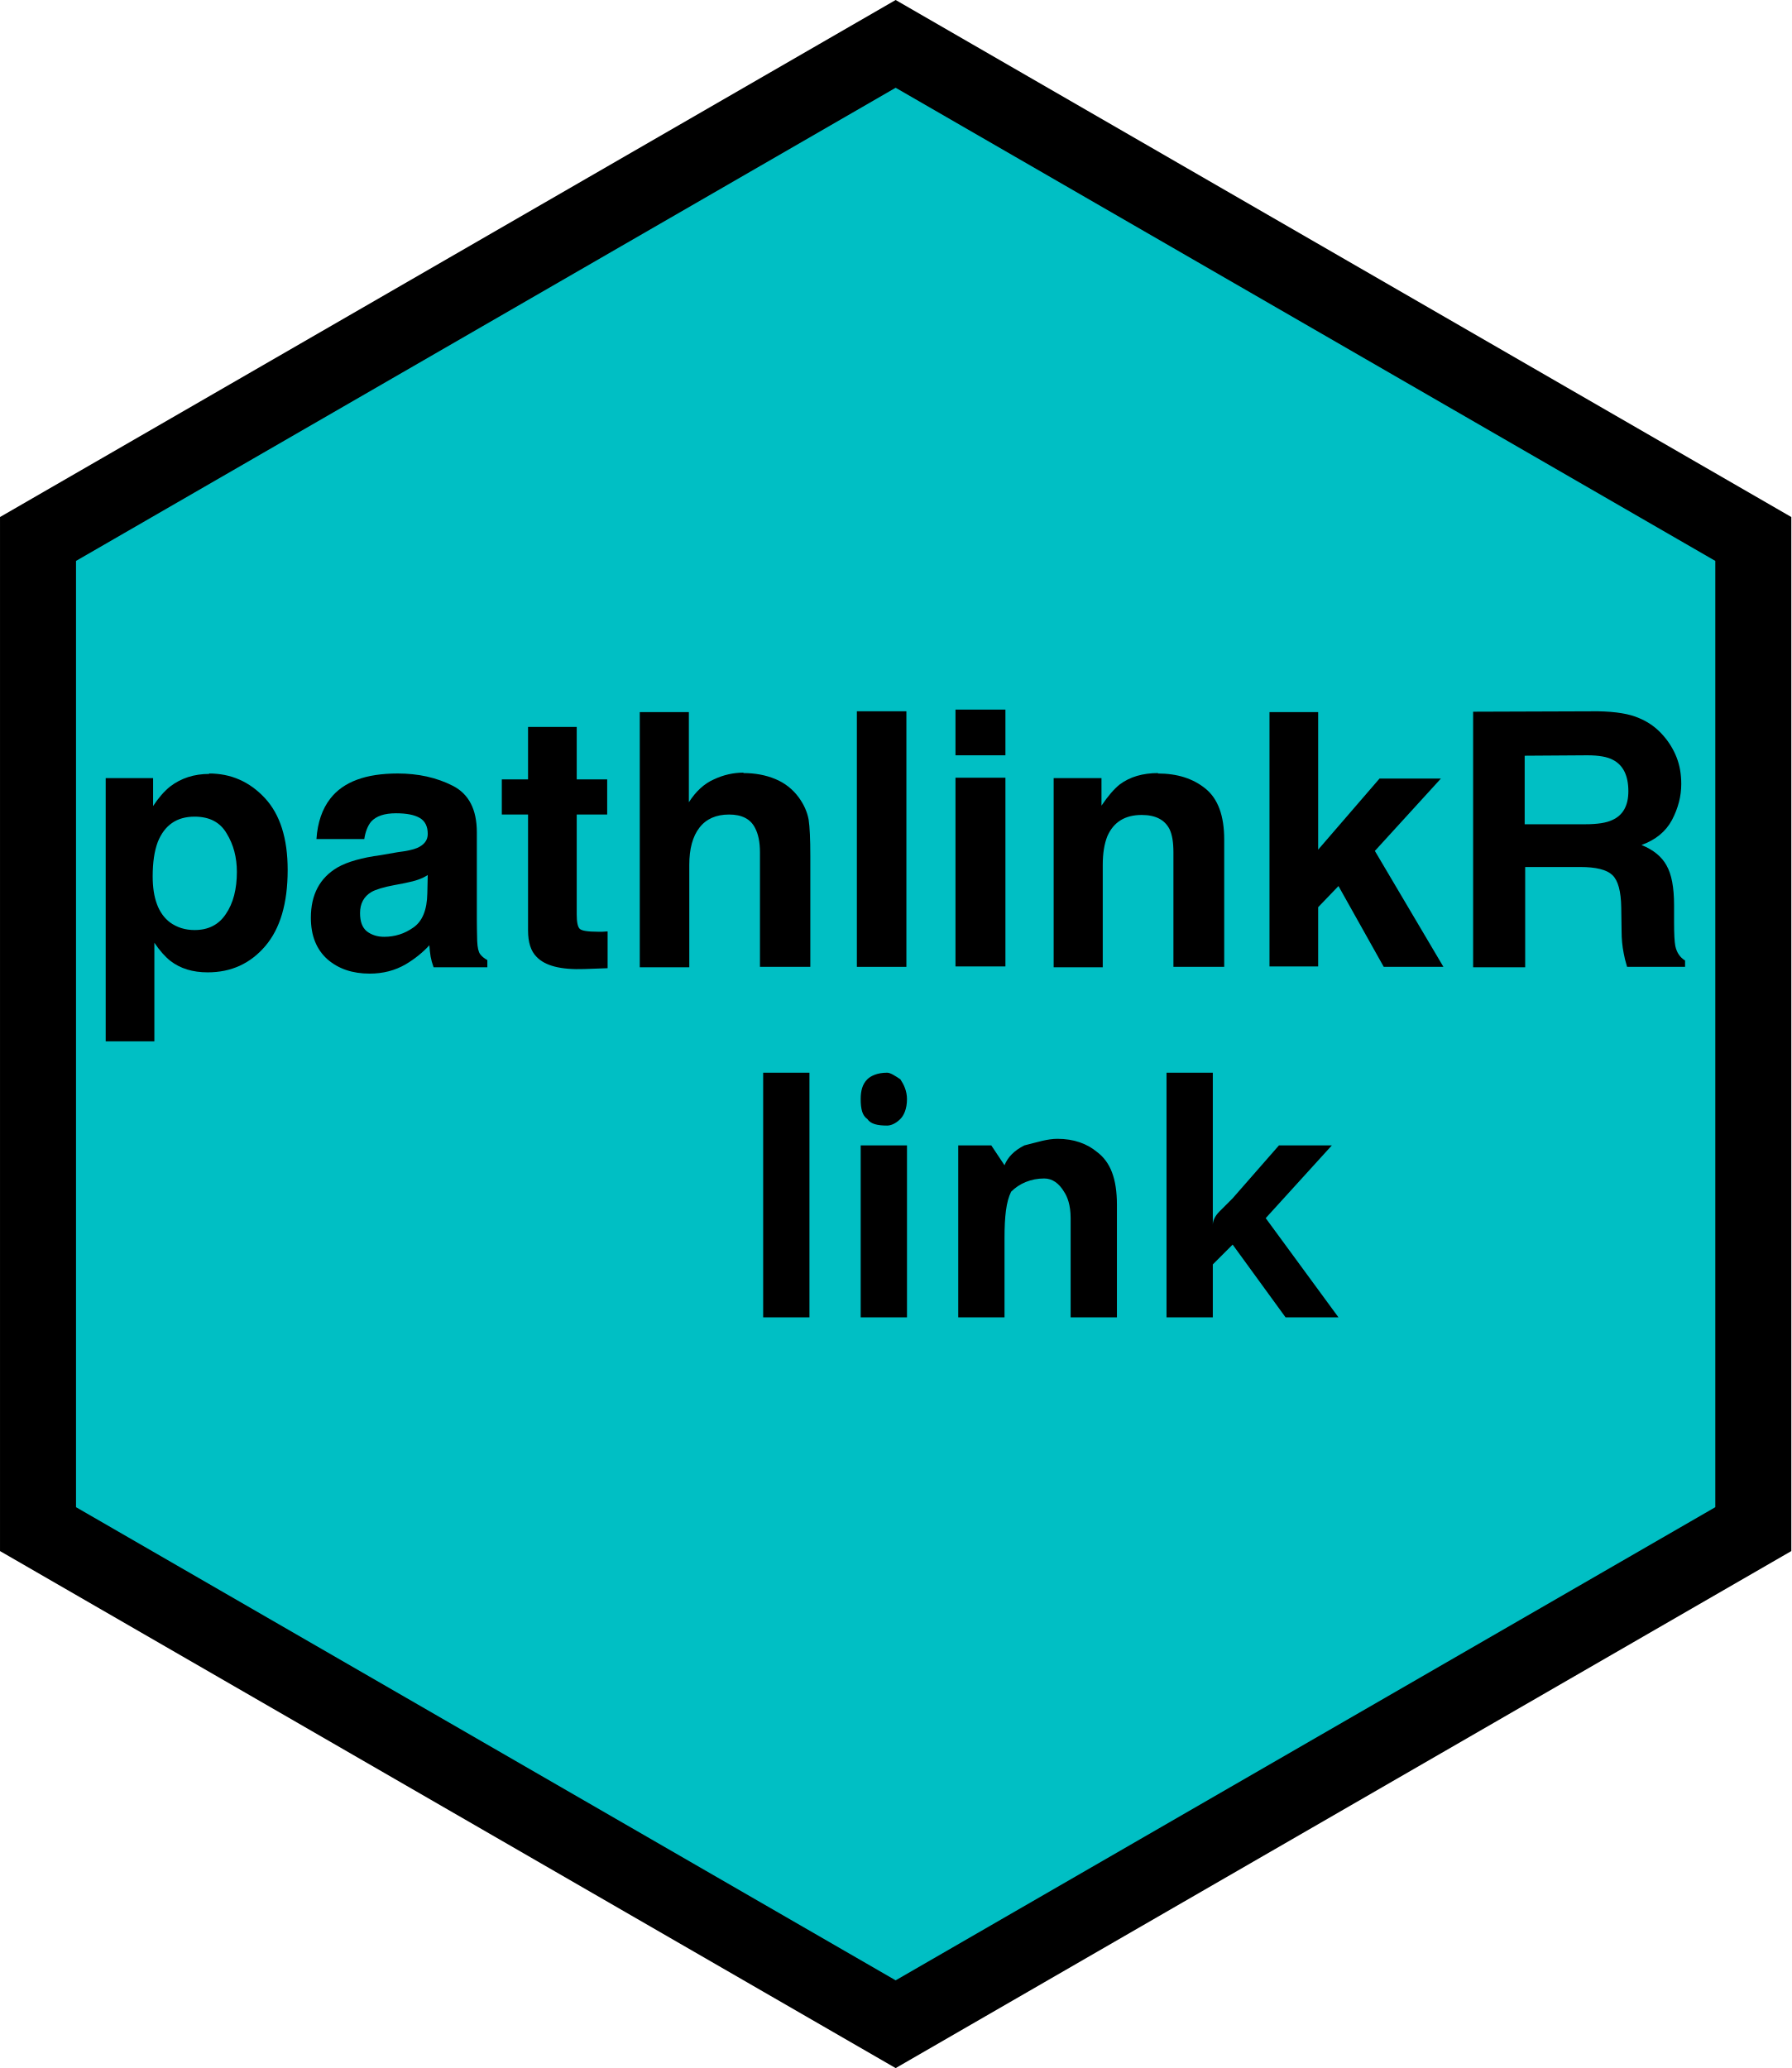
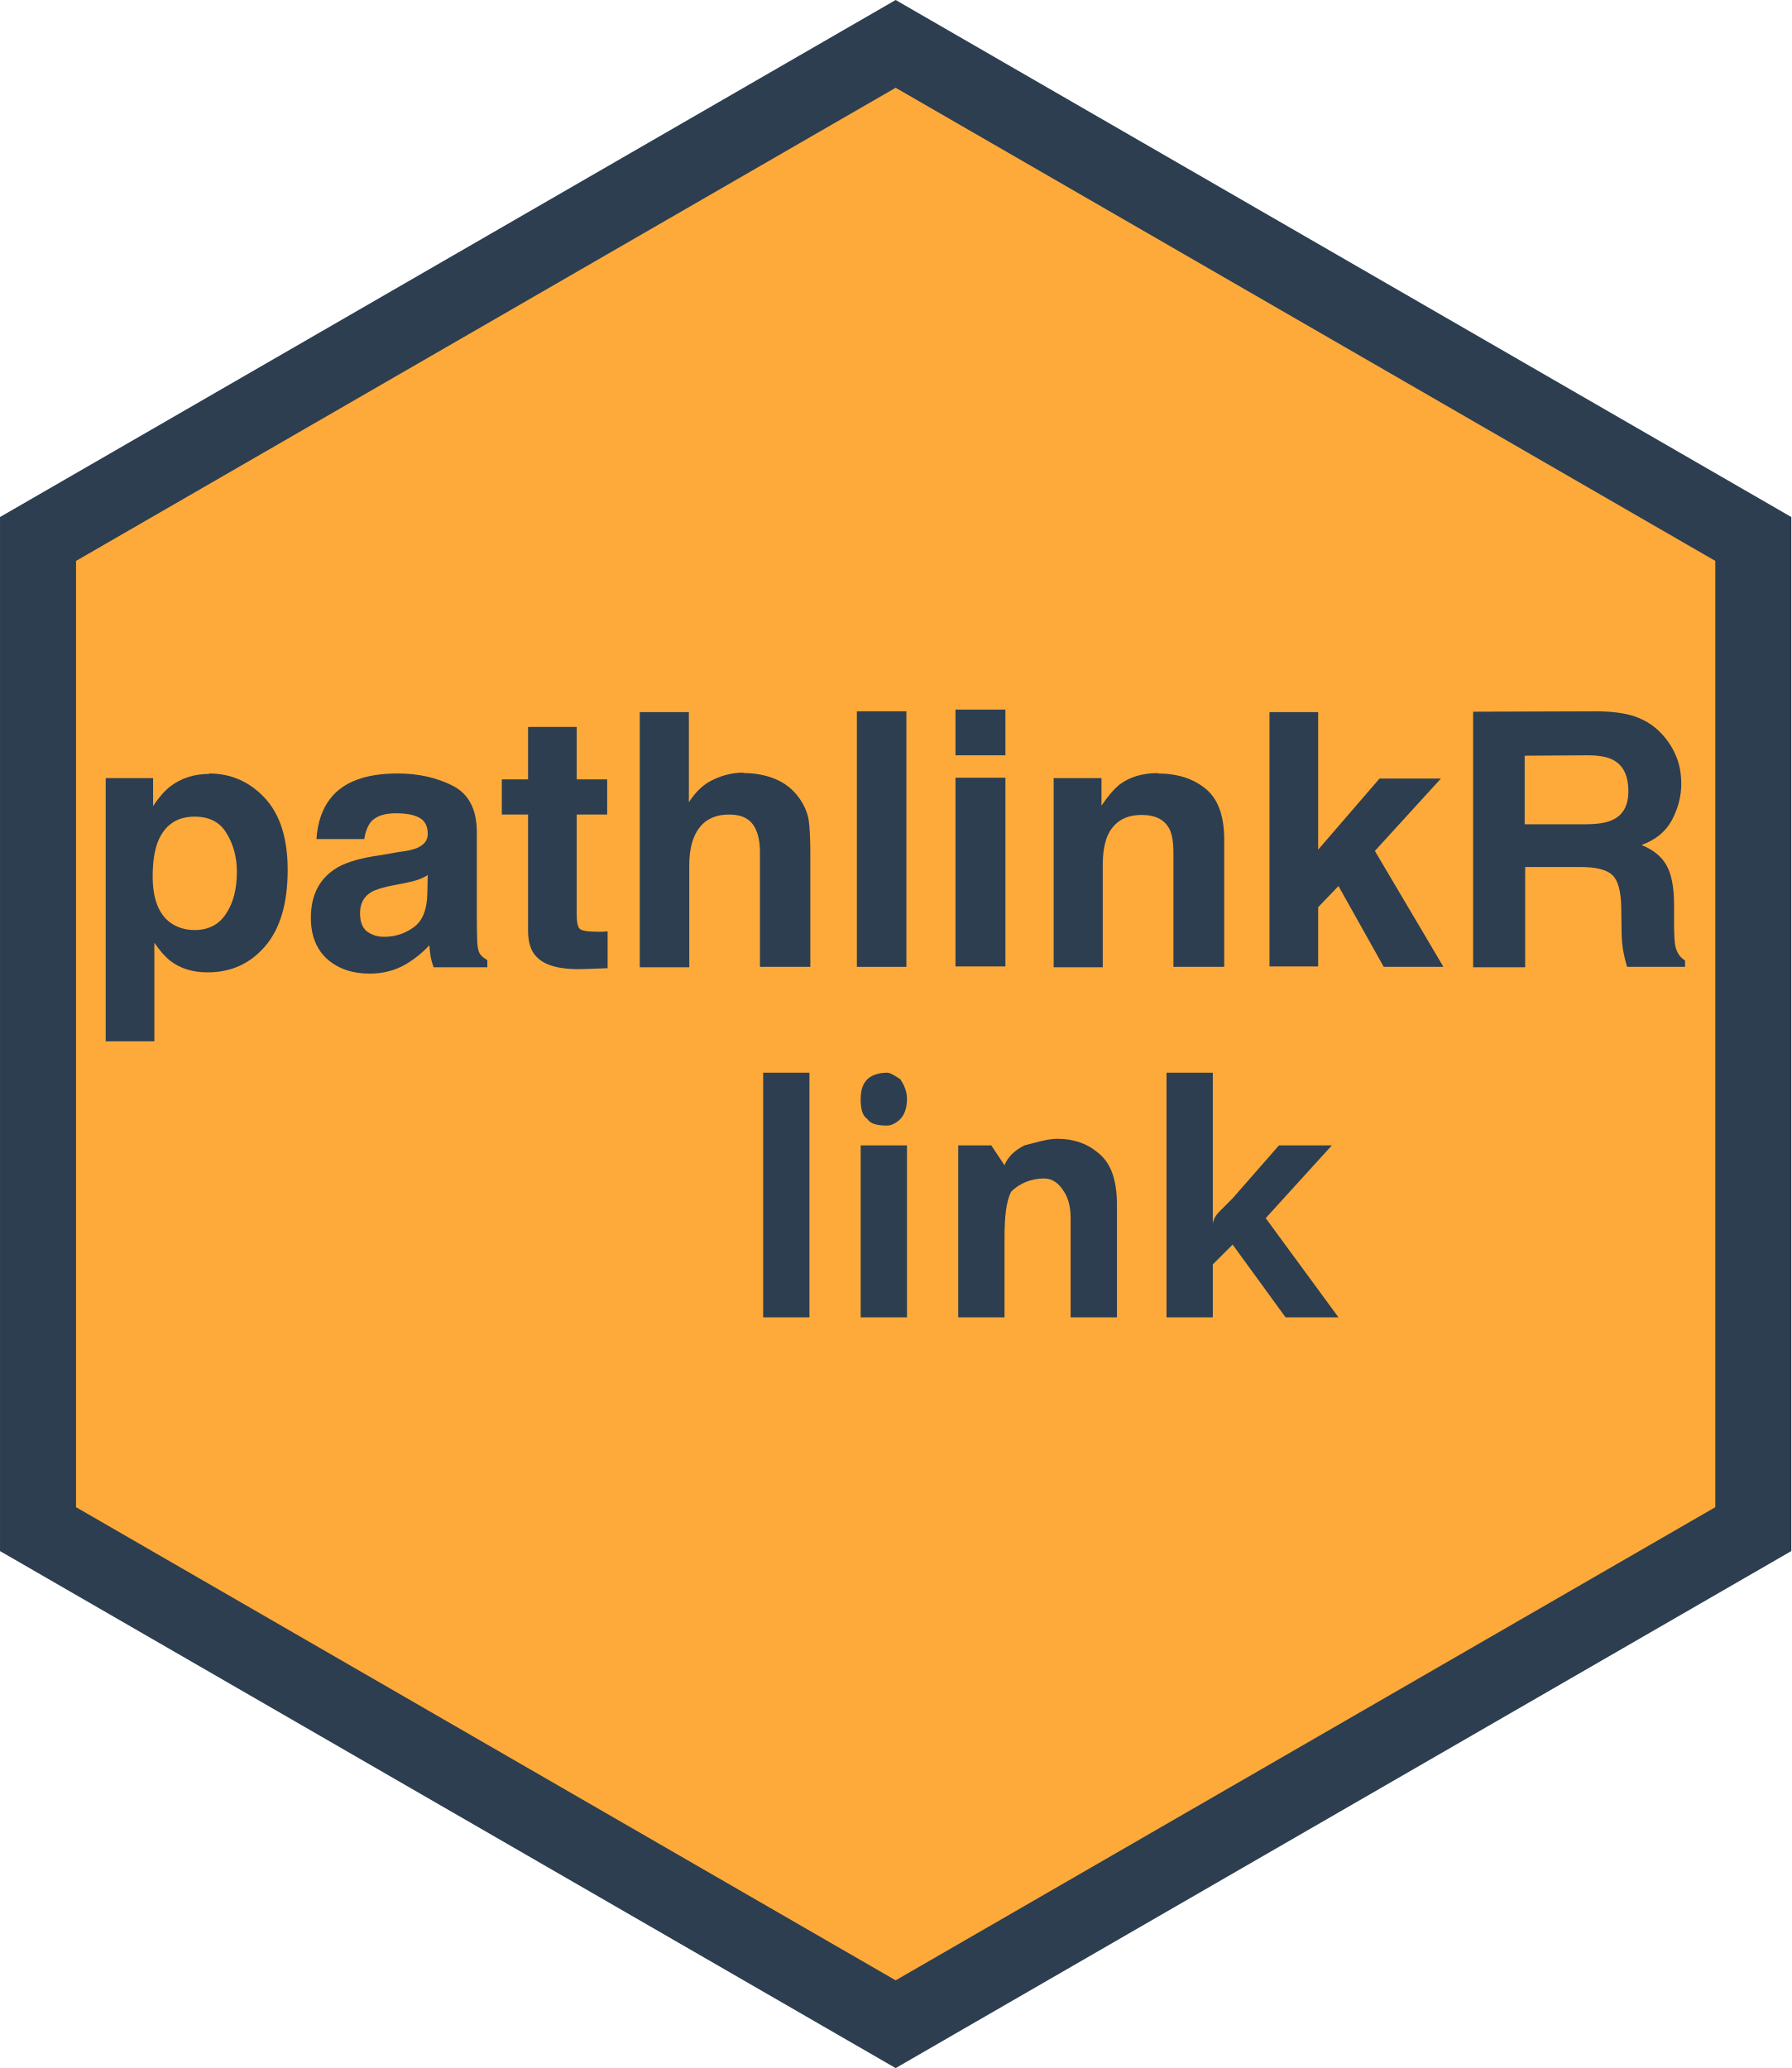
<svg xmlns="http://www.w3.org/2000/svg" width="8.467mm" height="9.776mm" viewBox="0 0 8.467 9.776" version="1.1" id="svg5">
  <defs id="defs2" />
  <g id="layer1" transform="translate(-66.03501,-52.5409)">
-     <path style="fill:#00bfc4;stroke:#000000;stroke-width:3.175;stroke-dasharray:none;stroke-opacity:1" id="path286" d="M 68.725,89.449 32.901,110.132 -2.922,89.449 -2.922,48.084 32.901,27.401 68.725,48.084 Z" transform="matrix(0.1131571,0,0,0.1131571,66.54534,49.64771)" />
+     <path style="fill:#fdaa3a;stroke:#2c3e50;stroke-width:3.175;stroke-dasharray:none;stroke-opacity:1;fill-opacity:1" id="path286" d="M 68.725,89.449 32.901,110.132 -2.922,89.449 -2.922,48.084 32.901,27.401 68.725,48.084 Z" transform="matrix(0.1131571,0,0,0.1131571,66.54534,49.64771)" />
    <g id="g496" transform="matrix(2.000252,0,0,2.000252,-66.07811,-53.05838)">
      <g aria-label="pathlinkR" id="text350" style="font-weight:bold;font-size:0.839px;font-family:Helvetica;-inkscape-font-specification:'Helvetica Bold';stroke-width:0.314;stroke-opacity:0.8">
-         <path d="m 66.608,54.854 q 0,-0.052 -0.024,-0.091 -0.023,-0.04 -0.076,-0.04 -0.063,0 -0.087,0.06 -0.012,0.032 -0.012,0.081 0,0.078 0.041,0.109 0.025,0.018 0.058,0.018 0.049,0 0.074,-0.038 0.026,-0.038 0.026,-0.1 z m -0.066,-0.233 q 0.078,0 0.132,0.058 0.054,0.058 0.054,0.17 0,0.118 -0.053,0.18 -0.053,0.062 -0.136,0.062 -0.053,0 -0.088,-0.027 -0.019,-0.015 -0.038,-0.043 v 0.233 h -0.115 v -0.622 h 0.112 v 0.066 q 0.019,-0.029 0.04,-0.046 0.039,-0.03 0.093,-0.03 z" id="path508" />
-         <path d="m 67.059,54.861 q -0.011,0.007 -0.023,0.011 -0.011,0.004 -0.031,0.008 l -0.026,0.005 q -0.037,0.007 -0.053,0.016 -0.027,0.016 -0.027,0.05 0,0.03 0.016,0.043 0.017,0.013 0.041,0.013 0.038,0 0.069,-0.022 0.032,-0.022 0.033,-0.081 z m -0.071,-0.054 q 0.032,-0.004 0.046,-0.01 0.025,-0.011 0.025,-0.033 0,-0.027 -0.019,-0.038 -0.019,-0.011 -0.056,-0.011 -0.041,0 -0.059,0.02 -0.012,0.015 -0.016,0.041 h -0.113 q 0.004,-0.059 0.033,-0.096 0.046,-0.059 0.159,-0.059 0.073,0 0.13,0.029 0.057,0.029 0.057,0.11 v 0.205 q 0,0.021 8.19e-4,0.052 0.001,0.023 0.007,0.031 0.006,0.008 0.017,0.014 v 0.017 h -0.127 q -0.005,-0.014 -0.007,-0.025 -0.002,-0.012 -0.003,-0.027 -0.024,0.026 -0.056,0.045 -0.038,0.022 -0.085,0.022 -0.061,0 -0.1,-0.034 -0.039,-0.035 -0.039,-0.098 0,-0.082 0.063,-0.119 0.035,-0.02 0.102,-0.029 z m 0.006,-0.187 z" id="path510" />
-         <path d="m 67.234,54.718 v -0.083 h 0.062 v -0.124 h 0.115 v 0.124 h 0.072 v 0.083 h -0.072 v 0.236 q 0,0.027 0.007,0.034 0.007,0.007 0.043,0.007 0.005,0 0.011,0 0.006,-4.09e-4 0.012,-8.19e-4 v 0.087 l -0.055,0.002 q -0.083,0.003 -0.113,-0.029 -0.02,-0.02 -0.02,-0.062 V 54.718 Z" id="path512" />
-         <path d="m 67.805,54.62 q 0.041,0 0.075,0.014 0.034,0.014 0.056,0.044 0.018,0.025 0.023,0.052 0.004,0.026 0.004,0.086 v 0.262 h -0.119 v -0.271 q 0,-0.036 -0.012,-0.058 -0.016,-0.031 -0.061,-0.031 -0.046,0 -0.07,0.031 -0.024,0.031 -0.024,0.088 v 0.242 H 67.56 V 54.476 h 0.116 v 0.213 q 0.025,-0.039 0.059,-0.054 0.034,-0.016 0.07,-0.016 z" id="path514" />
-         <path d="m 68.19,55.078 h -0.117 v -0.604 h 0.117 z" id="path516" />
-         <path d="M 68.424,54.578 H 68.306 v -0.108 h 0.118 z M 68.306,54.631 h 0.118 v 0.446 H 68.306 Z" id="path518" />
-         <path d="m 68.784,54.621 q 0.069,0 0.113,0.036 0.044,0.036 0.044,0.12 v 0.301 h -0.12 v -0.271 q 0,-0.035 -0.009,-0.054 -0.017,-0.034 -0.066,-0.034 -0.059,0 -0.081,0.05 -0.011,0.027 -0.011,0.068 v 0.242 H 68.538 V 54.632 h 0.113 v 0.065 q 0.023,-0.034 0.043,-0.05 0.036,-0.027 0.091,-0.027 z m -0.043,-0.001 z" id="path520" />
-         <path d="m 69.048,54.476 h 0.115 v 0.325 l 0.145,-0.168 h 0.145 l -0.156,0.171 0.162,0.274 h -0.141 l -0.107,-0.191 -0.048,0.05 v 0.14 h -0.115 z" id="path522" />
-         <path d="m 69.651,54.579 v 0.162 h 0.143 q 0.043,0 0.064,-0.01 0.038,-0.017 0.038,-0.068 0,-0.055 -0.036,-0.074 -0.02,-0.011 -0.061,-0.011 z m 0.173,-0.105 q 0.063,0.001 0.097,0.016 0.034,0.014 0.058,0.042 0.02,0.023 0.031,0.051 0.011,0.028 0.011,0.063 0,0.043 -0.022,0.085 -0.022,0.041 -0.072,0.059 0.042,0.017 0.059,0.048 0.018,0.031 0.018,0.094 v 0.041 q 0,0.041 0.003,0.056 0.005,0.023 0.023,0.034 v 0.015 H 69.893 q -0.006,-0.02 -0.008,-0.032 -0.005,-0.025 -0.005,-0.052 l -8.19e-4,-0.056 q -8.19e-4,-0.058 -0.021,-0.077 -0.02,-0.019 -0.076,-0.019 h -0.13 v 0.237 h -0.123 v -0.604 z" id="path524" />
+         <path d="m 66.608,54.854 q 0,-0.052 -0.024,-0.091 -0.023,-0.04 -0.076,-0.04 -0.063,0 -0.087,0.06 -0.012,0.032 -0.012,0.081 0,0.078 0.041,0.109 0.025,0.018 0.058,0.018 0.049,0 0.074,-0.038 0.026,-0.038 0.026,-0.1 z m -0.066,-0.233 q 0.078,0 0.132,0.058 0.054,0.058 0.054,0.17 0,0.118 -0.053,0.18 -0.053,0.062 -0.136,0.062 -0.053,0 -0.088,-0.027 -0.019,-0.015 -0.038,-0.043 v 0.233 h -0.115 v -0.622 h 0.112 v 0.066 q 0.019,-0.029 0.04,-0.046 0.039,-0.03 0.093,-0.03 z" id="path508" style="stroke-width:0.314;stroke-dasharray:none;fill:#2c3e50;fill-opacity:1" />
+         <path d="m 67.059,54.861 q -0.011,0.007 -0.023,0.011 -0.011,0.004 -0.031,0.008 l -0.026,0.005 q -0.037,0.007 -0.053,0.016 -0.027,0.016 -0.027,0.05 0,0.03 0.016,0.043 0.017,0.013 0.041,0.013 0.038,0 0.069,-0.022 0.032,-0.022 0.033,-0.081 z m -0.071,-0.054 q 0.032,-0.004 0.046,-0.01 0.025,-0.011 0.025,-0.033 0,-0.027 -0.019,-0.038 -0.019,-0.011 -0.056,-0.011 -0.041,0 -0.059,0.02 -0.012,0.015 -0.016,0.041 h -0.113 q 0.004,-0.059 0.033,-0.096 0.046,-0.059 0.159,-0.059 0.073,0 0.13,0.029 0.057,0.029 0.057,0.11 v 0.205 q 0,0.021 8.19e-4,0.052 0.001,0.023 0.007,0.031 0.006,0.008 0.017,0.014 v 0.017 h -0.127 q -0.005,-0.014 -0.007,-0.025 -0.002,-0.012 -0.003,-0.027 -0.024,0.026 -0.056,0.045 -0.038,0.022 -0.085,0.022 -0.061,0 -0.1,-0.034 -0.039,-0.035 -0.039,-0.098 0,-0.082 0.063,-0.119 0.035,-0.02 0.102,-0.029 z m 0.006,-0.187 z" id="path510" style="fill:#2c3e50;fill-opacity:1" />
+         <path d="m 67.234,54.718 v -0.083 h 0.062 v -0.124 h 0.115 v 0.124 h 0.072 v 0.083 h -0.072 v 0.236 q 0,0.027 0.007,0.034 0.007,0.007 0.043,0.007 0.005,0 0.011,0 0.006,-4.09e-4 0.012,-8.19e-4 v 0.087 l -0.055,0.002 q -0.083,0.003 -0.113,-0.029 -0.02,-0.02 -0.02,-0.062 V 54.718 Z" id="path512" style="fill:#2c3e50;fill-opacity:1" />
+         <path d="m 67.805,54.62 q 0.041,0 0.075,0.014 0.034,0.014 0.056,0.044 0.018,0.025 0.023,0.052 0.004,0.026 0.004,0.086 v 0.262 h -0.119 v -0.271 q 0,-0.036 -0.012,-0.058 -0.016,-0.031 -0.061,-0.031 -0.046,0 -0.07,0.031 -0.024,0.031 -0.024,0.088 v 0.242 H 67.56 V 54.476 h 0.116 v 0.213 q 0.025,-0.039 0.059,-0.054 0.034,-0.016 0.07,-0.016 z" id="path514" style="fill:#2c3e50;fill-opacity:1" />
+         <path d="m 68.19,55.078 h -0.117 v -0.604 h 0.117 z" id="path516" style="fill:#2c3e50;fill-opacity:1" />
+         <path d="M 68.424,54.578 H 68.306 v -0.108 h 0.118 z M 68.306,54.631 h 0.118 v 0.446 H 68.306 Z" id="path518" style="fill:#2c3e50;fill-opacity:1" />
+         <path d="m 68.784,54.621 q 0.069,0 0.113,0.036 0.044,0.036 0.044,0.12 v 0.301 h -0.12 v -0.271 q 0,-0.035 -0.009,-0.054 -0.017,-0.034 -0.066,-0.034 -0.059,0 -0.081,0.05 -0.011,0.027 -0.011,0.068 v 0.242 H 68.538 V 54.632 h 0.113 v 0.065 q 0.023,-0.034 0.043,-0.05 0.036,-0.027 0.091,-0.027 z m -0.043,-0.001 z" id="path520" style="fill:#2c3e50;fill-opacity:1" />
+         <path d="m 69.048,54.476 h 0.115 v 0.325 l 0.145,-0.168 h 0.145 l -0.156,0.171 0.162,0.274 h -0.141 l -0.107,-0.191 -0.048,0.05 v 0.14 h -0.115 z" id="path522" style="fill:#2c3e50;fill-opacity:1" />
+         <path d="m 69.651,54.579 v 0.162 h 0.143 q 0.043,0 0.064,-0.01 0.038,-0.017 0.038,-0.068 0,-0.055 -0.036,-0.074 -0.02,-0.011 -0.061,-0.011 z m 0.173,-0.105 q 0.063,0.001 0.097,0.016 0.034,0.014 0.058,0.042 0.02,0.023 0.031,0.051 0.011,0.028 0.011,0.063 0,0.043 -0.022,0.085 -0.022,0.041 -0.072,0.059 0.042,0.017 0.059,0.048 0.018,0.031 0.018,0.094 v 0.041 q 0,0.041 0.003,0.056 0.005,0.023 0.023,0.034 v 0.015 H 69.893 q -0.006,-0.02 -0.008,-0.032 -0.005,-0.025 -0.005,-0.052 l -8.19e-4,-0.056 q -8.19e-4,-0.058 -0.021,-0.077 -0.02,-0.019 -0.076,-0.019 h -0.13 v 0.237 h -0.123 v -0.604 z" id="path524" style="fill:#2c3e50;fill-opacity:1" />
      </g>
-       <text xml:space="preserve" style="font-style:normal;font-variant:normal;font-weight:bold;font-stretch:normal;font-size:0.751px;font-family:'Font Awesome 5 Free';-inkscape-font-specification:'Font Awesome 5 Free Bold';fill:#000000;stroke-width:0.282" x="67.79" y="55.909" id="text440">
-         <tspan id="tspan438" style="font-style:normal;font-variant:normal;font-weight:bold;font-stretch:normal;font-family:'Font Awesome 5 Free';-inkscape-font-specification:'Font Awesome 5 Free Bold';stroke-width:0.282" x="67.79" y="55.909">link</tspan>
+       <text xml:space="preserve" style="font-style:normal;font-variant:normal;font-weight:bold;font-stretch:normal;font-size:0.751px;font-family:'Font Awesome 5 Free';-inkscape-font-specification:'Font Awesome 5 Free Bold';fill:#2c3e50;stroke-width:0.282;fill-opacity:1" x="67.79" y="55.909" id="text440">
+         <tspan id="tspan438" style="font-style:normal;font-variant:normal;font-weight:bold;font-stretch:normal;font-family:'Font Awesome 5 Free';-inkscape-font-specification:'Font Awesome 5 Free Bold';stroke-width:0.282;fill:#2c3e50;fill-opacity:1" x="67.79" y="55.909">link</tspan>
      </text>
    </g>
  </g>
</svg>
